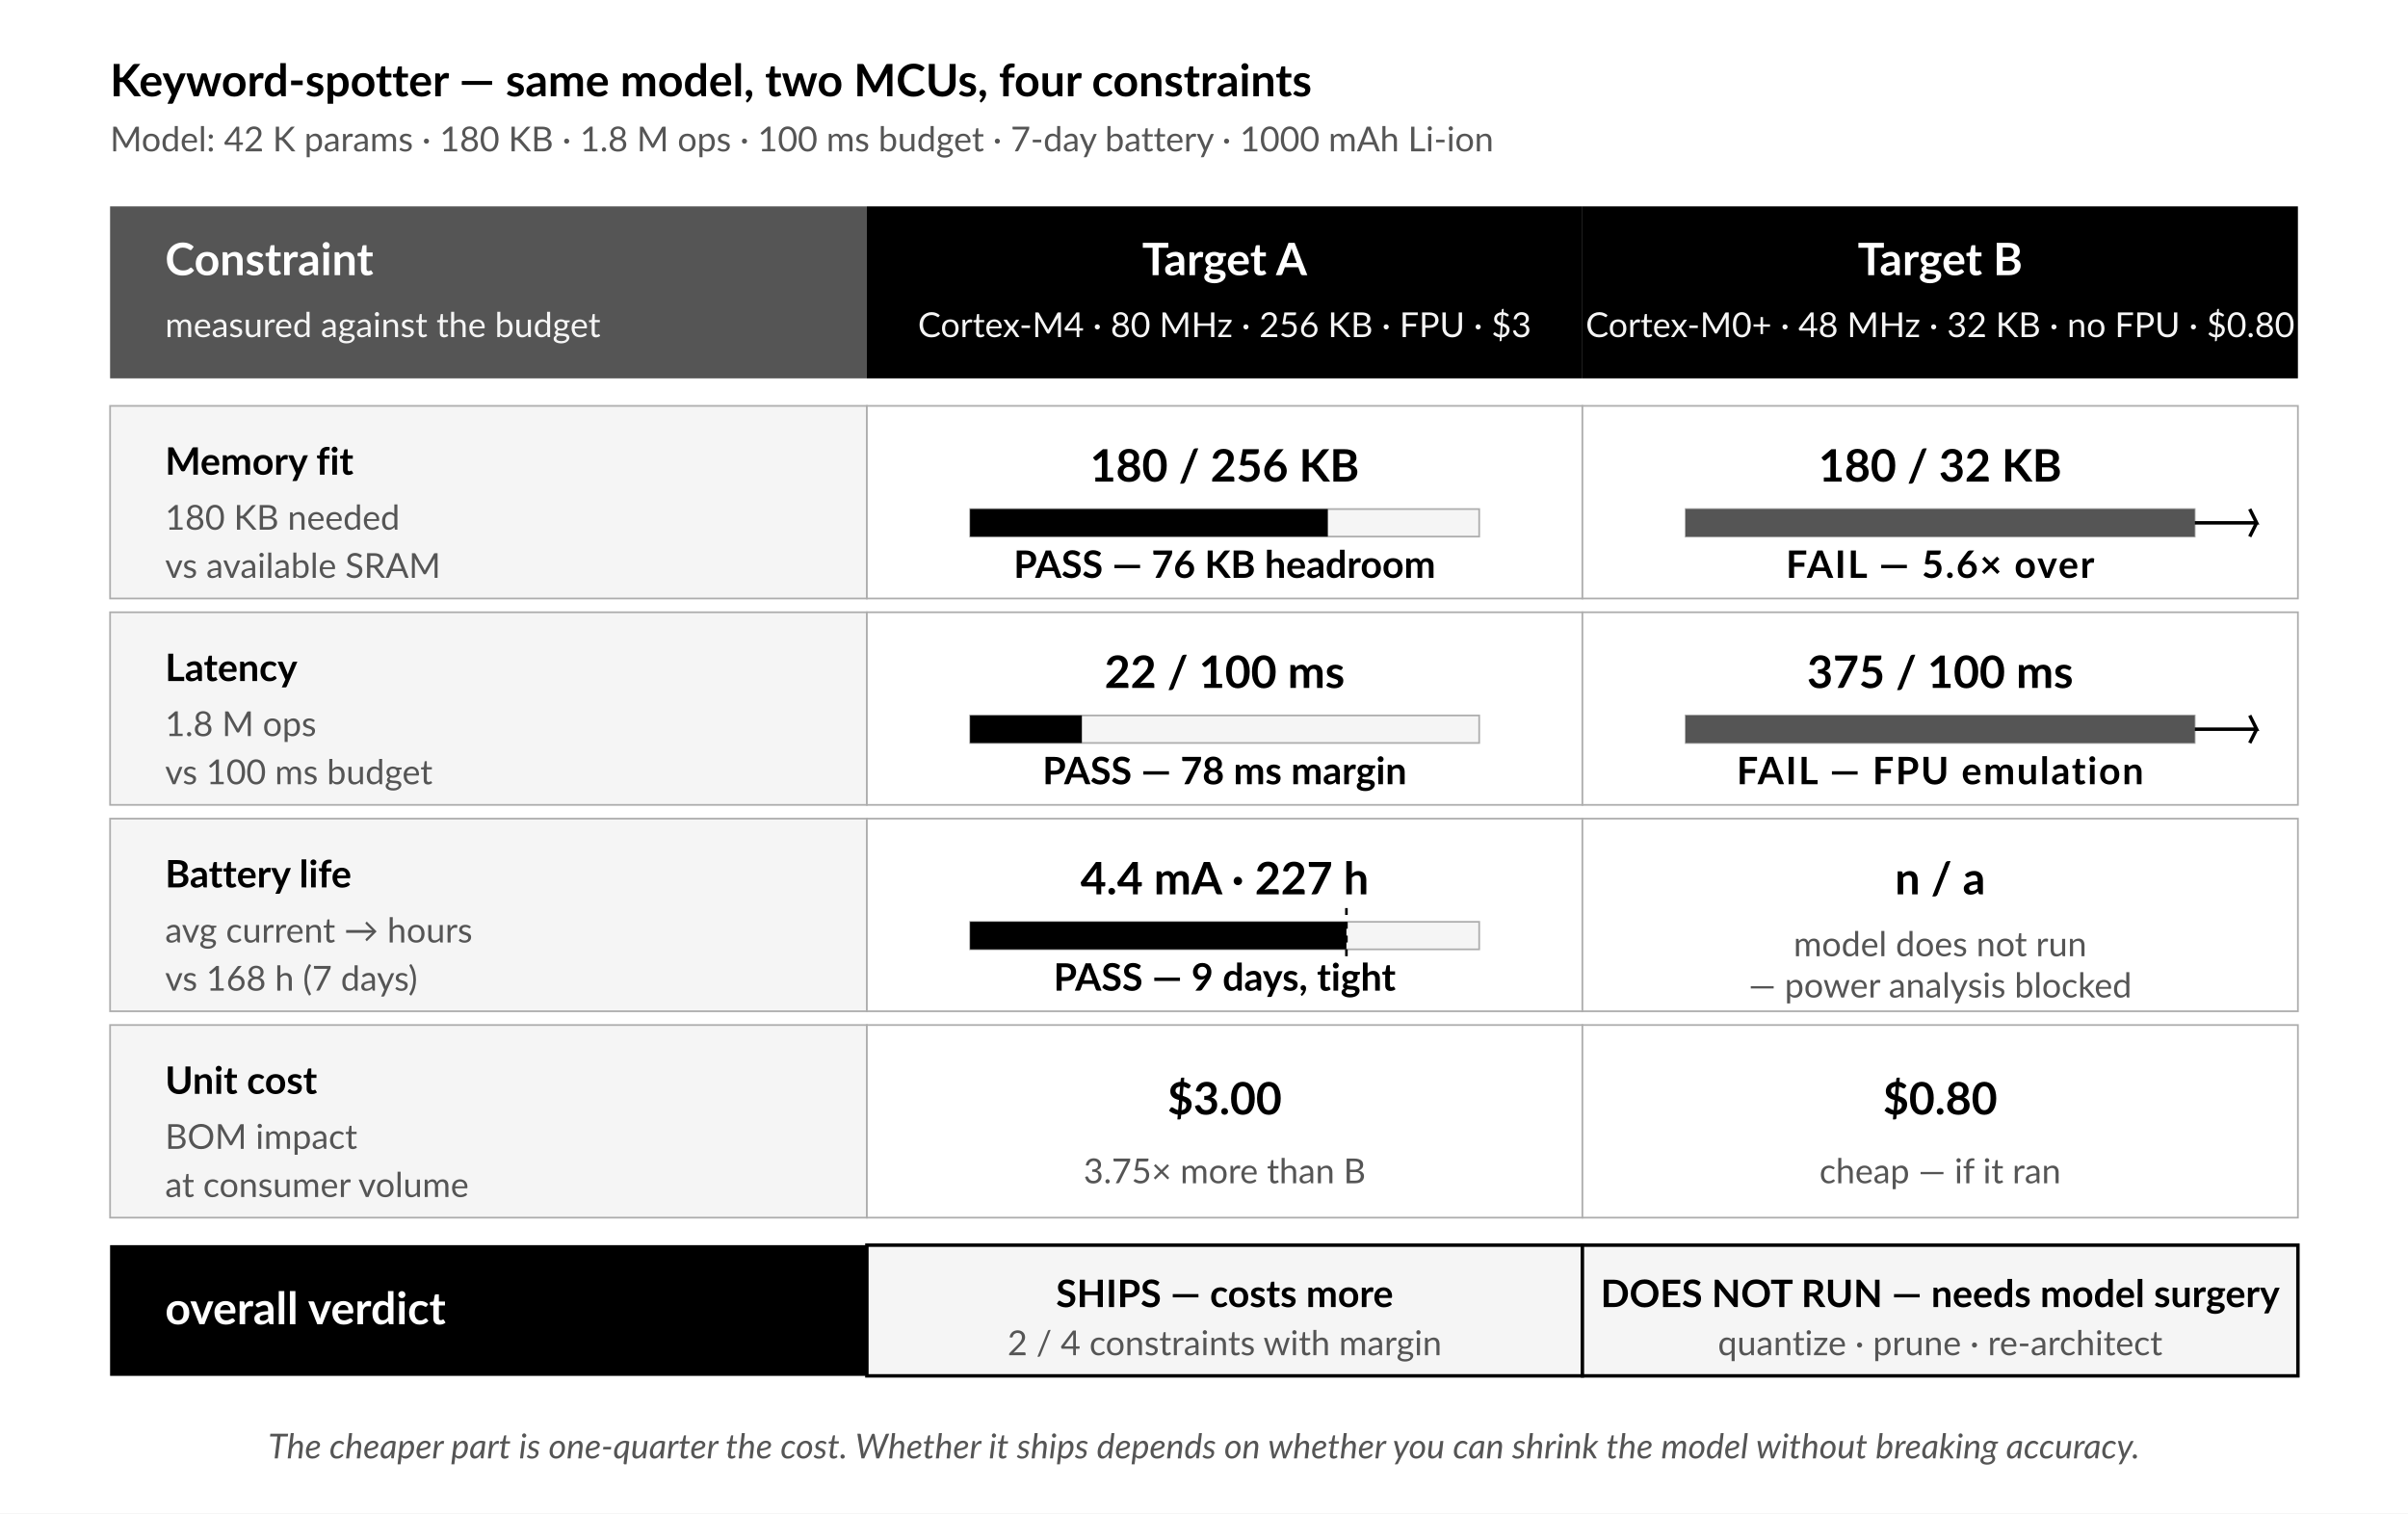
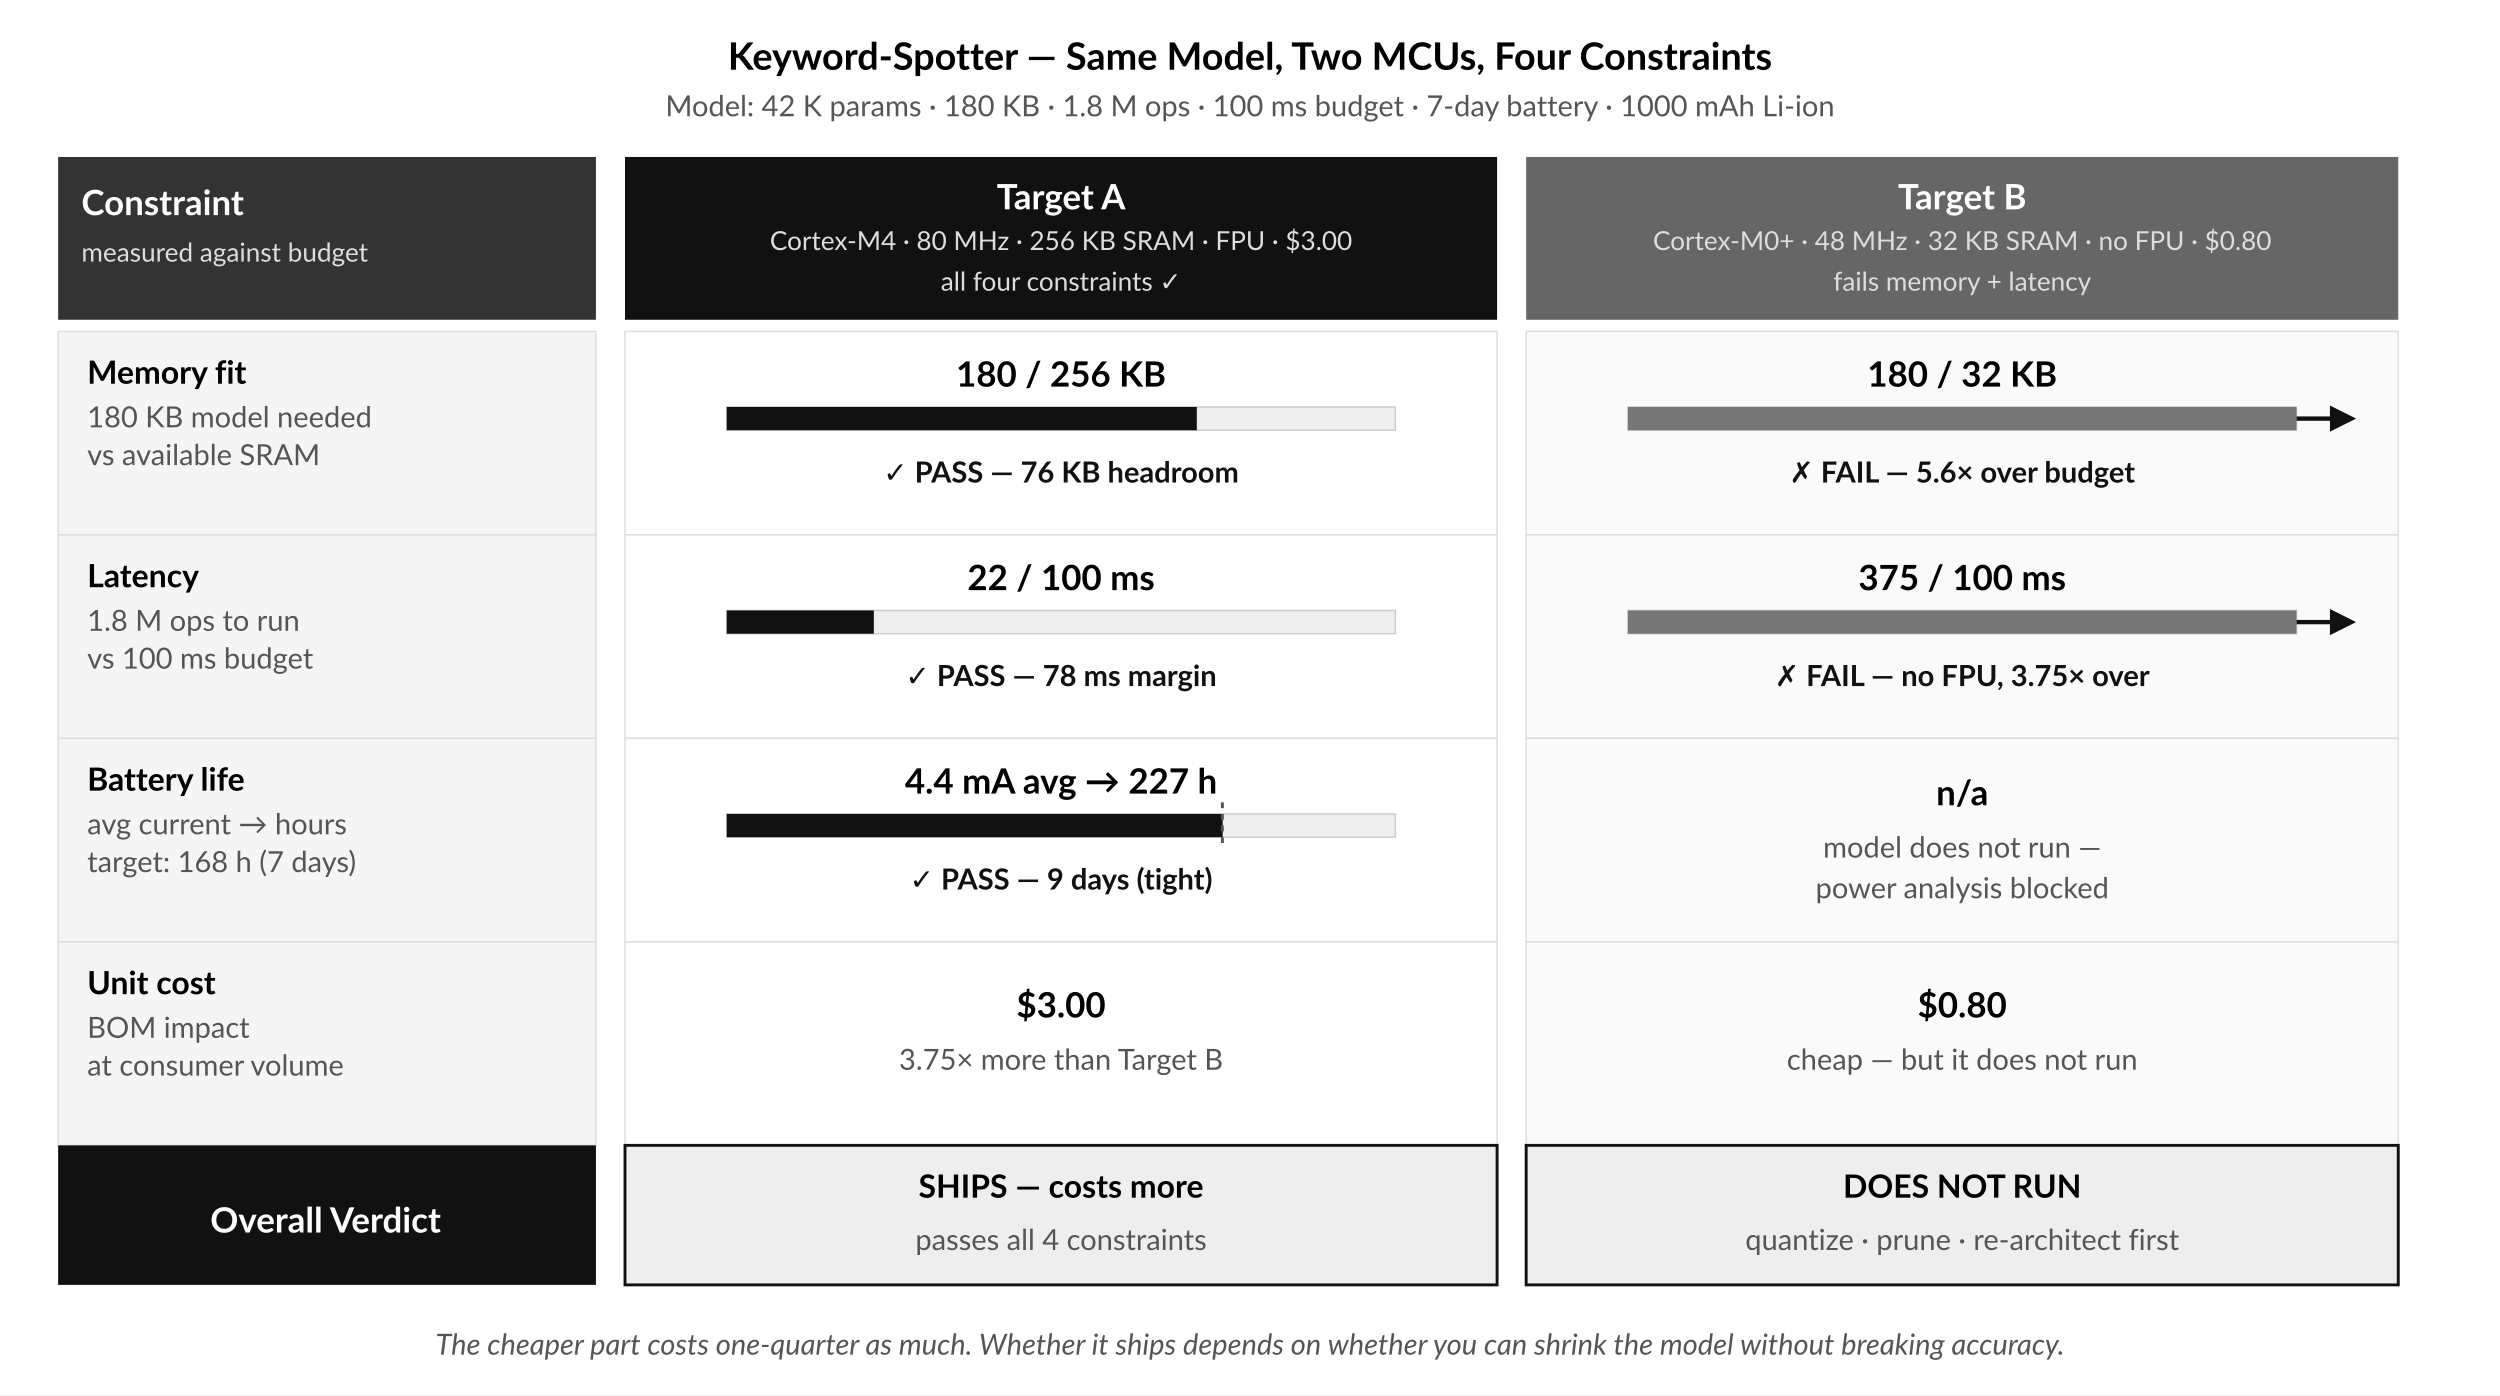
- <svg xmlns="http://www.w3.org/2000/svg" viewBox="0 0 700 440" role="img" aria-labelledby="t05 d05">
+ <svg xmlns="http://www.w3.org/2000/svg" viewBox="0 0 860 480" role="img" aria-labelledby="t05 d05">
  <defs>
    <style>
-       .ti { font-family: 'Real Head Pro', 'FF Real', Lato, sans-serif; font-size: 13px; font-weight: bold; fill: #000000; }
-       .lb { font-family: 'Real Head Pro', 'FF Real', Lato, sans-serif; font-size: 11px; fill: #000000; }
-       .sm { font-family: 'Real Head Pro', 'FF Real', Lato, sans-serif; font-size: 10px; fill: #555555; }
-       .cap { font-family: 'Real Head Pro', 'FF Real', Lato, sans-serif; font-size: 10px; font-style: italic; fill: #555555; }
-       .nm { font-family: 'Real Head Pro', 'FF Real', Lato, sans-serif; font-size: 11px; font-weight: bold; fill: #000000; }
-       .hdr { font-family: 'Real Head Pro', 'FF Real', Lato, sans-serif; font-size: 13px; font-weight: bold; fill: #FFFFFF; }
-       .hdrsub { font-family: 'Real Head Pro', 'FF Real', Lato, sans-serif; font-size: 10px; fill: #F5F5F5; }
-       .num { font-family: 'Real Head Pro', 'FF Real', Lato, sans-serif; font-size: 13px; font-weight: bold; fill: #000000; }
-       .verdict-pass { font-family: 'Real Head Pro', 'FF Real', Lato, sans-serif; font-size: 11px; font-weight: bold; fill: #000000; }
-       .verdict-fail { font-family: 'Real Head Pro', 'FF Real', Lato, sans-serif; font-size: 11px; font-weight: bold; fill: #000000; letter-spacing: 0.5px; }
+       .ti         { font-family: Lato, 'Helvetica Neue', Arial, sans-serif; font-size: 13px; font-weight: bold; fill: #000000; }
+       .sub        { font-family: Lato, 'Helvetica Neue', Arial, sans-serif; font-size: 10px; fill: #555555; }
+       .hdr        { font-family: Lato, 'Helvetica Neue', Arial, sans-serif; font-size: 12px; font-weight: bold; fill: #FFFFFF; }
+       .hdrsub     { font-family: Lato, 'Helvetica Neue', Arial, sans-serif; font-size: 9px;  fill: #DDDDDD; }
+       .nm         { font-family: Lato, 'Helvetica Neue', Arial, sans-serif; font-size: 11px; font-weight: bold; fill: #000000; }
+       .sm         { font-family: Lato, 'Helvetica Neue', Arial, sans-serif; font-size: 10px; fill: #555555; }
+       .num        { font-family: Lato, 'Helvetica Neue', Arial, sans-serif; font-size: 12px; font-weight: bold; fill: #000000; }
+       .pass       { font-family: Lato, 'Helvetica Neue', Arial, sans-serif; font-size: 10px; font-weight: bold; fill: #111111; }
+       .fail       { font-family: Lato, 'Helvetica Neue', Arial, sans-serif; font-size: 10px; font-weight: bold; fill: #111111; }
+       .cap        { font-family: Lato, 'Helvetica Neue', Arial, sans-serif; font-size: 10px; font-style: italic; fill: #555555; }
    </style>
+     <marker id="ov" markerWidth="6" markerHeight="6" refX="3" refY="3" orient="auto">
+       <polygon points="0 0, 6 3, 0 6" fill="#111111" />
+     </marker>
  </defs>
-   <rect width="700" height="440" fill="#FFFFFF" />
-   <text x="32" y="28" class="ti">Keyword-spotter — same model, two MCUs, four constraints</text>
-   <text x="32" y="44" class="sm">Model: 42 K params · 180 KB · 1.8 M ops · 100 ms budget · 7-day battery · 1000 mAh Li-ion</text>
-   <rect x="32" y="60" width="220" height="50" fill="#555555" />
-   <text x="48" y="80" class="hdr">Constraint</text>
-   <text x="48" y="98" class="hdrsub">measured against the budget</text>
-   <rect x="252" y="60" width="208" height="50" fill="#000000" />
-   <text x="356" y="80" text-anchor="middle" class="hdr">Target A</text>
-   <text x="356" y="98" text-anchor="middle" class="hdrsub">Cortex-M4 · 80 MHz · 256 KB · FPU · $3</text>
-   <rect x="460" y="60" width="208" height="50" fill="#000000" />
-   <text x="564" y="80" text-anchor="middle" class="hdr">Target B</text>
-   <text x="564" y="98" text-anchor="middle" class="hdrsub">Cortex-M0+ · 48 MHz · 32 KB · no FPU · $0.80</text>
-   <rect x="32" y="118" width="220" height="56" fill="#F5F5F5" stroke="#ADADAD" stroke-width="0.5" />
-   <text x="48" y="138" class="nm">Memory fit</text>
-   <text x="48" y="154" class="sm">180 KB needed</text>
-   <text x="48" y="168" class="sm">vs available SRAM</text>
-   <rect x="252" y="118" width="208" height="56" fill="#FFFFFF" stroke="#ADADAD" stroke-width="0.5" />
-   <text x="356" y="140" text-anchor="middle" class="num">180 / 256 KB</text>
-   <rect x="282" y="148" width="148" height="8" fill="#F5F5F5" stroke="#ADADAD" stroke-width="0.5" />
-   <rect x="282" y="148" width="104" height="8" fill="#000000" />
-   <text x="356" y="168" text-anchor="middle" class="verdict-pass">PASS — 76 KB headroom</text>
-   <rect x="460" y="118" width="208" height="56" fill="#FFFFFF" stroke="#ADADAD" stroke-width="0.5" />
-   <text x="564" y="140" text-anchor="middle" class="num">180 / 32 KB</text>
-   <rect x="490" y="148" width="148" height="8" fill="#F5F5F5" stroke="#ADADAD" stroke-width="0.5" />
-   <rect x="490" y="148" width="148" height="8" fill="#555555" />
-   <path d="M 638 152 L 656 152 L 654 148 M 656 152 L 654 156" fill="none" stroke="#000000" stroke-width="1" />
-   <text x="564" y="168" text-anchor="middle" class="verdict-fail">FAIL — 5.6× over</text>
-   <rect x="32" y="178" width="220" height="56" fill="#F5F5F5" stroke="#ADADAD" stroke-width="0.5" />
-   <text x="48" y="198" class="nm">Latency</text>
-   <text x="48" y="214" class="sm">1.8 M ops</text>
-   <text x="48" y="228" class="sm">vs 100 ms budget</text>
-   <rect x="252" y="178" width="208" height="56" fill="#FFFFFF" stroke="#ADADAD" stroke-width="0.5" />
-   <text x="356" y="200" text-anchor="middle" class="num">22 / 100 ms</text>
-   <rect x="282" y="208" width="148" height="8" fill="#F5F5F5" stroke="#ADADAD" stroke-width="0.5" />
-   <rect x="282" y="208" width="32.5" height="8" fill="#000000" />
-   <text x="356" y="228" text-anchor="middle" class="verdict-pass">PASS — 78 ms margin</text>
-   <rect x="460" y="178" width="208" height="56" fill="#FFFFFF" stroke="#ADADAD" stroke-width="0.5" />
-   <text x="564" y="200" text-anchor="middle" class="num">375 / 100 ms</text>
-   <rect x="490" y="208" width="148" height="8" fill="#F5F5F5" stroke="#ADADAD" stroke-width="0.5" />
-   <rect x="490" y="208" width="148" height="8" fill="#555555" />
-   <path d="M 638 212 L 656 212 L 654 208 M 656 212 L 654 216" fill="none" stroke="#000000" stroke-width="1" />
-   <text x="564" y="228" text-anchor="middle" class="verdict-fail">FAIL — FPU emulation</text>
-   <rect x="32" y="238" width="220" height="56" fill="#F5F5F5" stroke="#ADADAD" stroke-width="0.5" />
-   <text x="48" y="258" class="nm">Battery life</text>
-   <text x="48" y="274" class="sm">avg current → hours</text>
-   <text x="48" y="288" class="sm">vs 168 h (7 days)</text>
-   <rect x="252" y="238" width="208" height="56" fill="#FFFFFF" stroke="#ADADAD" stroke-width="0.5" />
-   <text x="356" y="260" text-anchor="middle" class="num">4.4 mA · 227 h</text>
-   <rect x="282" y="268" width="148" height="8" fill="#F5F5F5" stroke="#ADADAD" stroke-width="0.5" />
-   <rect x="282" y="268" width="109.4" height="8" fill="#000000" />
-   <line x1="391.4" y1="264" x2="391.4" y2="280" stroke="#000000" stroke-width="0.75" stroke-dasharray="2 2" />
-   <text x="356" y="288" text-anchor="middle" class="verdict-pass">PASS — 9 days, tight</text>
-   <rect x="460" y="238" width="208" height="56" fill="#FFFFFF" stroke="#ADADAD" stroke-width="0.5" />
-   <text x="564" y="260" text-anchor="middle" class="num">n / a</text>
-   <text x="564" y="278" text-anchor="middle" class="sm">model does not run</text>
-   <text x="564" y="290" text-anchor="middle" class="sm">— power analysis blocked</text>
-   <rect x="32" y="298" width="220" height="56" fill="#F5F5F5" stroke="#ADADAD" stroke-width="0.5" />
-   <text x="48" y="318" class="nm">Unit cost</text>
-   <text x="48" y="334" class="sm">BOM impact</text>
-   <text x="48" y="348" class="sm">at consumer volume</text>
-   <rect x="252" y="298" width="208" height="56" fill="#FFFFFF" stroke="#ADADAD" stroke-width="0.5" />
-   <text x="356" y="324" text-anchor="middle" class="num">$3.00</text>
-   <text x="356" y="344" text-anchor="middle" class="sm">3.75× more than B</text>
-   <rect x="460" y="298" width="208" height="56" fill="#FFFFFF" stroke="#ADADAD" stroke-width="0.5" />
-   <text x="564" y="324" text-anchor="middle" class="num">$0.80</text>
-   <text x="564" y="344" text-anchor="middle" class="sm">cheap — if it ran</text>
-   <rect x="32" y="362" width="220" height="38" fill="#000000" />
-   <text x="48" y="385" class="hdr">overall verdict</text>
-   <rect x="252" y="362" width="208" height="38" fill="#F5F5F5" stroke="#000000" stroke-width="1" />
-   <text x="356" y="380" text-anchor="middle" class="nm">SHIPS — costs more</text>
-   <text x="356" y="394" text-anchor="middle" class="sm">2 / 4 constraints with margin</text>
-   <rect x="460" y="362" width="208" height="38" fill="#F5F5F5" stroke="#000000" stroke-width="1" />
-   <text x="564" y="380" text-anchor="middle" class="nm">DOES NOT RUN — needs model surgery</text>
-   <text x="564" y="394" text-anchor="middle" class="sm">quantize · prune · re-architect</text>
-   <text x="350" y="424" text-anchor="middle" class="cap">The cheaper part is one-quarter the cost. Whether it ships depends on whether you can shrink the model without breaking accuracy.</text>
+   <rect width="860" height="480" fill="#FFFFFF" />
+   <text x="430" y="24" text-anchor="middle" class="ti">Keyword-Spotter — Same Model, Two MCUs, Four Constraints</text>
+   <text x="430" y="40" text-anchor="middle" class="sub">Model: 42 K params · 180 KB · 1.8 M ops · 100 ms budget · 7-day battery · 1000 mAh Li-ion</text>
+   <rect x="20" y="54" width="185" height="56" fill="#333333" />
+   <text x="28" y="74" class="hdr">Constraint</text>
+   <text x="28" y="90" class="hdrsub">measured against budget</text>
+   <rect x="215" y="54" width="300" height="56" fill="#111111" />
+   <text x="365" y="72" text-anchor="middle" class="hdr">Target A</text>
+   <text x="365" y="86" text-anchor="middle" class="hdrsub">Cortex-M4 · 80 MHz · 256 KB SRAM · FPU · $3.00</text>
+   <text x="365" y="100" text-anchor="middle" class="hdrsub">all four constraints ✓</text>
+   <rect x="525" y="54" width="300" height="56" fill="#666666" />
+   <text x="675" y="72" text-anchor="middle" class="hdr">Target B</text>
+   <text x="675" y="86" text-anchor="middle" class="hdrsub">Cortex-M0+ · 48 MHz · 32 KB SRAM · no FPU · $0.80</text>
+   <text x="675" y="100" text-anchor="middle" class="hdrsub">fails memory + latency</text>
+   <rect x="20" y="114" width="185" height="70" fill="#F5F5F5" stroke="#DDDDDD" stroke-width="0.5" />
+   <text x="30" y="132" class="nm">Memory fit</text>
+   <text x="30" y="147" class="sm">180 KB model needed</text>
+   <text x="30" y="160" class="sm">vs available SRAM</text>
+   <rect x="215" y="114" width="300" height="70" fill="#FFFFFF" stroke="#DDDDDD" stroke-width="0.5" />
+   <text x="365" y="133" text-anchor="middle" class="num">180 / 256 KB</text>
+   <rect x="250" y="140" width="230" height="8" fill="#EEEEEE" stroke="#CCCCCC" stroke-width="0.5" />
+   <rect x="250" y="140" width="161.7" height="8" fill="#111111" />
+   <text x="365" y="166" text-anchor="middle" class="pass">✓ PASS — 76 KB headroom</text>
+   <rect x="525" y="114" width="300" height="70" fill="#FAFAFA" stroke="#DDDDDD" stroke-width="0.5" />
+   <text x="675" y="133" text-anchor="middle" class="num">180 / 32 KB</text>
+   <rect x="560" y="140" width="230" height="8" fill="#EEEEEE" stroke="#CCCCCC" stroke-width="0.5" />
+   <rect x="560" y="140" width="230" height="8" fill="#777777" />
+   <line x1="790" y1="144" x2="806" y2="144" stroke="#111111" stroke-width="1.5" marker-end="url(#ov)" />
+   <text x="675" y="166" text-anchor="middle" class="fail">✗ FAIL — 5.6× over budget</text>
+   <rect x="20" y="184" width="185" height="70" fill="#F5F5F5" stroke="#DDDDDD" stroke-width="0.5" />
+   <text x="30" y="202" class="nm">Latency</text>
+   <text x="30" y="217" class="sm">1.8 M ops to run</text>
+   <text x="30" y="230" class="sm">vs 100 ms budget</text>
+   <rect x="215" y="184" width="300" height="70" fill="#FFFFFF" stroke="#DDDDDD" stroke-width="0.5" />
+   <text x="365" y="203" text-anchor="middle" class="num">22 / 100 ms</text>
+   <rect x="250" y="210" width="230" height="8" fill="#EEEEEE" stroke="#CCCCCC" stroke-width="0.5" />
+   <rect x="250" y="210" width="50.6" height="8" fill="#111111" />
+   <text x="365" y="236" text-anchor="middle" class="pass">✓ PASS — 78 ms margin</text>
+   <rect x="525" y="184" width="300" height="70" fill="#FAFAFA" stroke="#DDDDDD" stroke-width="0.5" />
+   <text x="675" y="203" text-anchor="middle" class="num">375 / 100 ms</text>
+   <rect x="560" y="210" width="230" height="8" fill="#EEEEEE" stroke="#CCCCCC" stroke-width="0.5" />
+   <rect x="560" y="210" width="230" height="8" fill="#777777" />
+   <line x1="790" y1="214" x2="806" y2="214" stroke="#111111" stroke-width="1.5" marker-end="url(#ov)" />
+   <text x="675" y="236" text-anchor="middle" class="fail">✗ FAIL — no FPU, 3.75× over</text>
+   <rect x="20" y="254" width="185" height="70" fill="#F5F5F5" stroke="#DDDDDD" stroke-width="0.5" />
+   <text x="30" y="272" class="nm">Battery life</text>
+   <text x="30" y="287" class="sm">avg current → hours</text>
+   <text x="30" y="300" class="sm">target: 168 h (7 days)</text>
+   <rect x="215" y="254" width="300" height="70" fill="#FFFFFF" stroke="#DDDDDD" stroke-width="0.5" />
+   <text x="365" y="273" text-anchor="middle" class="num">4.4 mA avg → 227 h</text>
+   <rect x="250" y="280" width="230" height="8" fill="#EEEEEE" stroke="#CCCCCC" stroke-width="0.5" />
+   <rect x="250" y="280" width="170.6" height="8" fill="#111111" />
+   <line x1="420.5" y1="276" x2="420.5" y2="292" stroke="#555555" stroke-width="1" stroke-dasharray="2 2" />
+   <text x="365" y="306" text-anchor="middle" class="pass">✓ PASS — 9 days (tight)</text>
+   <rect x="525" y="254" width="300" height="70" fill="#FAFAFA" stroke="#DDDDDD" stroke-width="0.5" />
+   <text x="675" y="277" text-anchor="middle" class="num">n/a</text>
+   <text x="675" y="295" text-anchor="middle" class="sm">model does not run —</text>
+   <text x="675" y="309" text-anchor="middle" class="sm">power analysis blocked</text>
+   <rect x="20" y="324" width="185" height="70" fill="#F5F5F5" stroke="#DDDDDD" stroke-width="0.5" />
+   <text x="30" y="342" class="nm">Unit cost</text>
+   <text x="30" y="357" class="sm">BOM impact</text>
+   <text x="30" y="370" class="sm">at consumer volume</text>
+   <rect x="215" y="324" width="300" height="70" fill="#FFFFFF" stroke="#DDDDDD" stroke-width="0.5" />
+   <text x="365" y="350" text-anchor="middle" class="num">$3.00</text>
+   <text x="365" y="368" text-anchor="middle" class="sm">3.75× more than Target B</text>
+   <rect x="525" y="324" width="300" height="70" fill="#FAFAFA" stroke="#DDDDDD" stroke-width="0.5" />
+   <text x="675" y="350" text-anchor="middle" class="num">$0.80</text>
+   <text x="675" y="368" text-anchor="middle" class="sm">cheap — but it does not run</text>
+   <rect x="20" y="394" width="185" height="48" fill="#111111" />
+   <text x="112" y="424" text-anchor="middle" class="hdr">Overall Verdict</text>
+   <rect x="215" y="394" width="300" height="48" fill="#EEEEEE" stroke="#111111" stroke-width="1" />
+   <text x="365" y="412" text-anchor="middle" class="nm">SHIPS — costs more</text>
+   <text x="365" y="430" text-anchor="middle" class="sm">passes all 4 constraints</text>
+   <rect x="525" y="394" width="300" height="48" fill="#EEEEEE" stroke="#111111" stroke-width="1" />
+   <text x="675" y="412" text-anchor="middle" class="nm">DOES NOT RUN</text>
+   <text x="675" y="430" text-anchor="middle" class="sm">quantize · prune · re-architect first</text>
+   <text x="430" y="466" text-anchor="middle" class="cap">The cheaper part costs one-quarter as much. Whether it ships depends on whether you can shrink the model without breaking accuracy.</text>
</svg>
